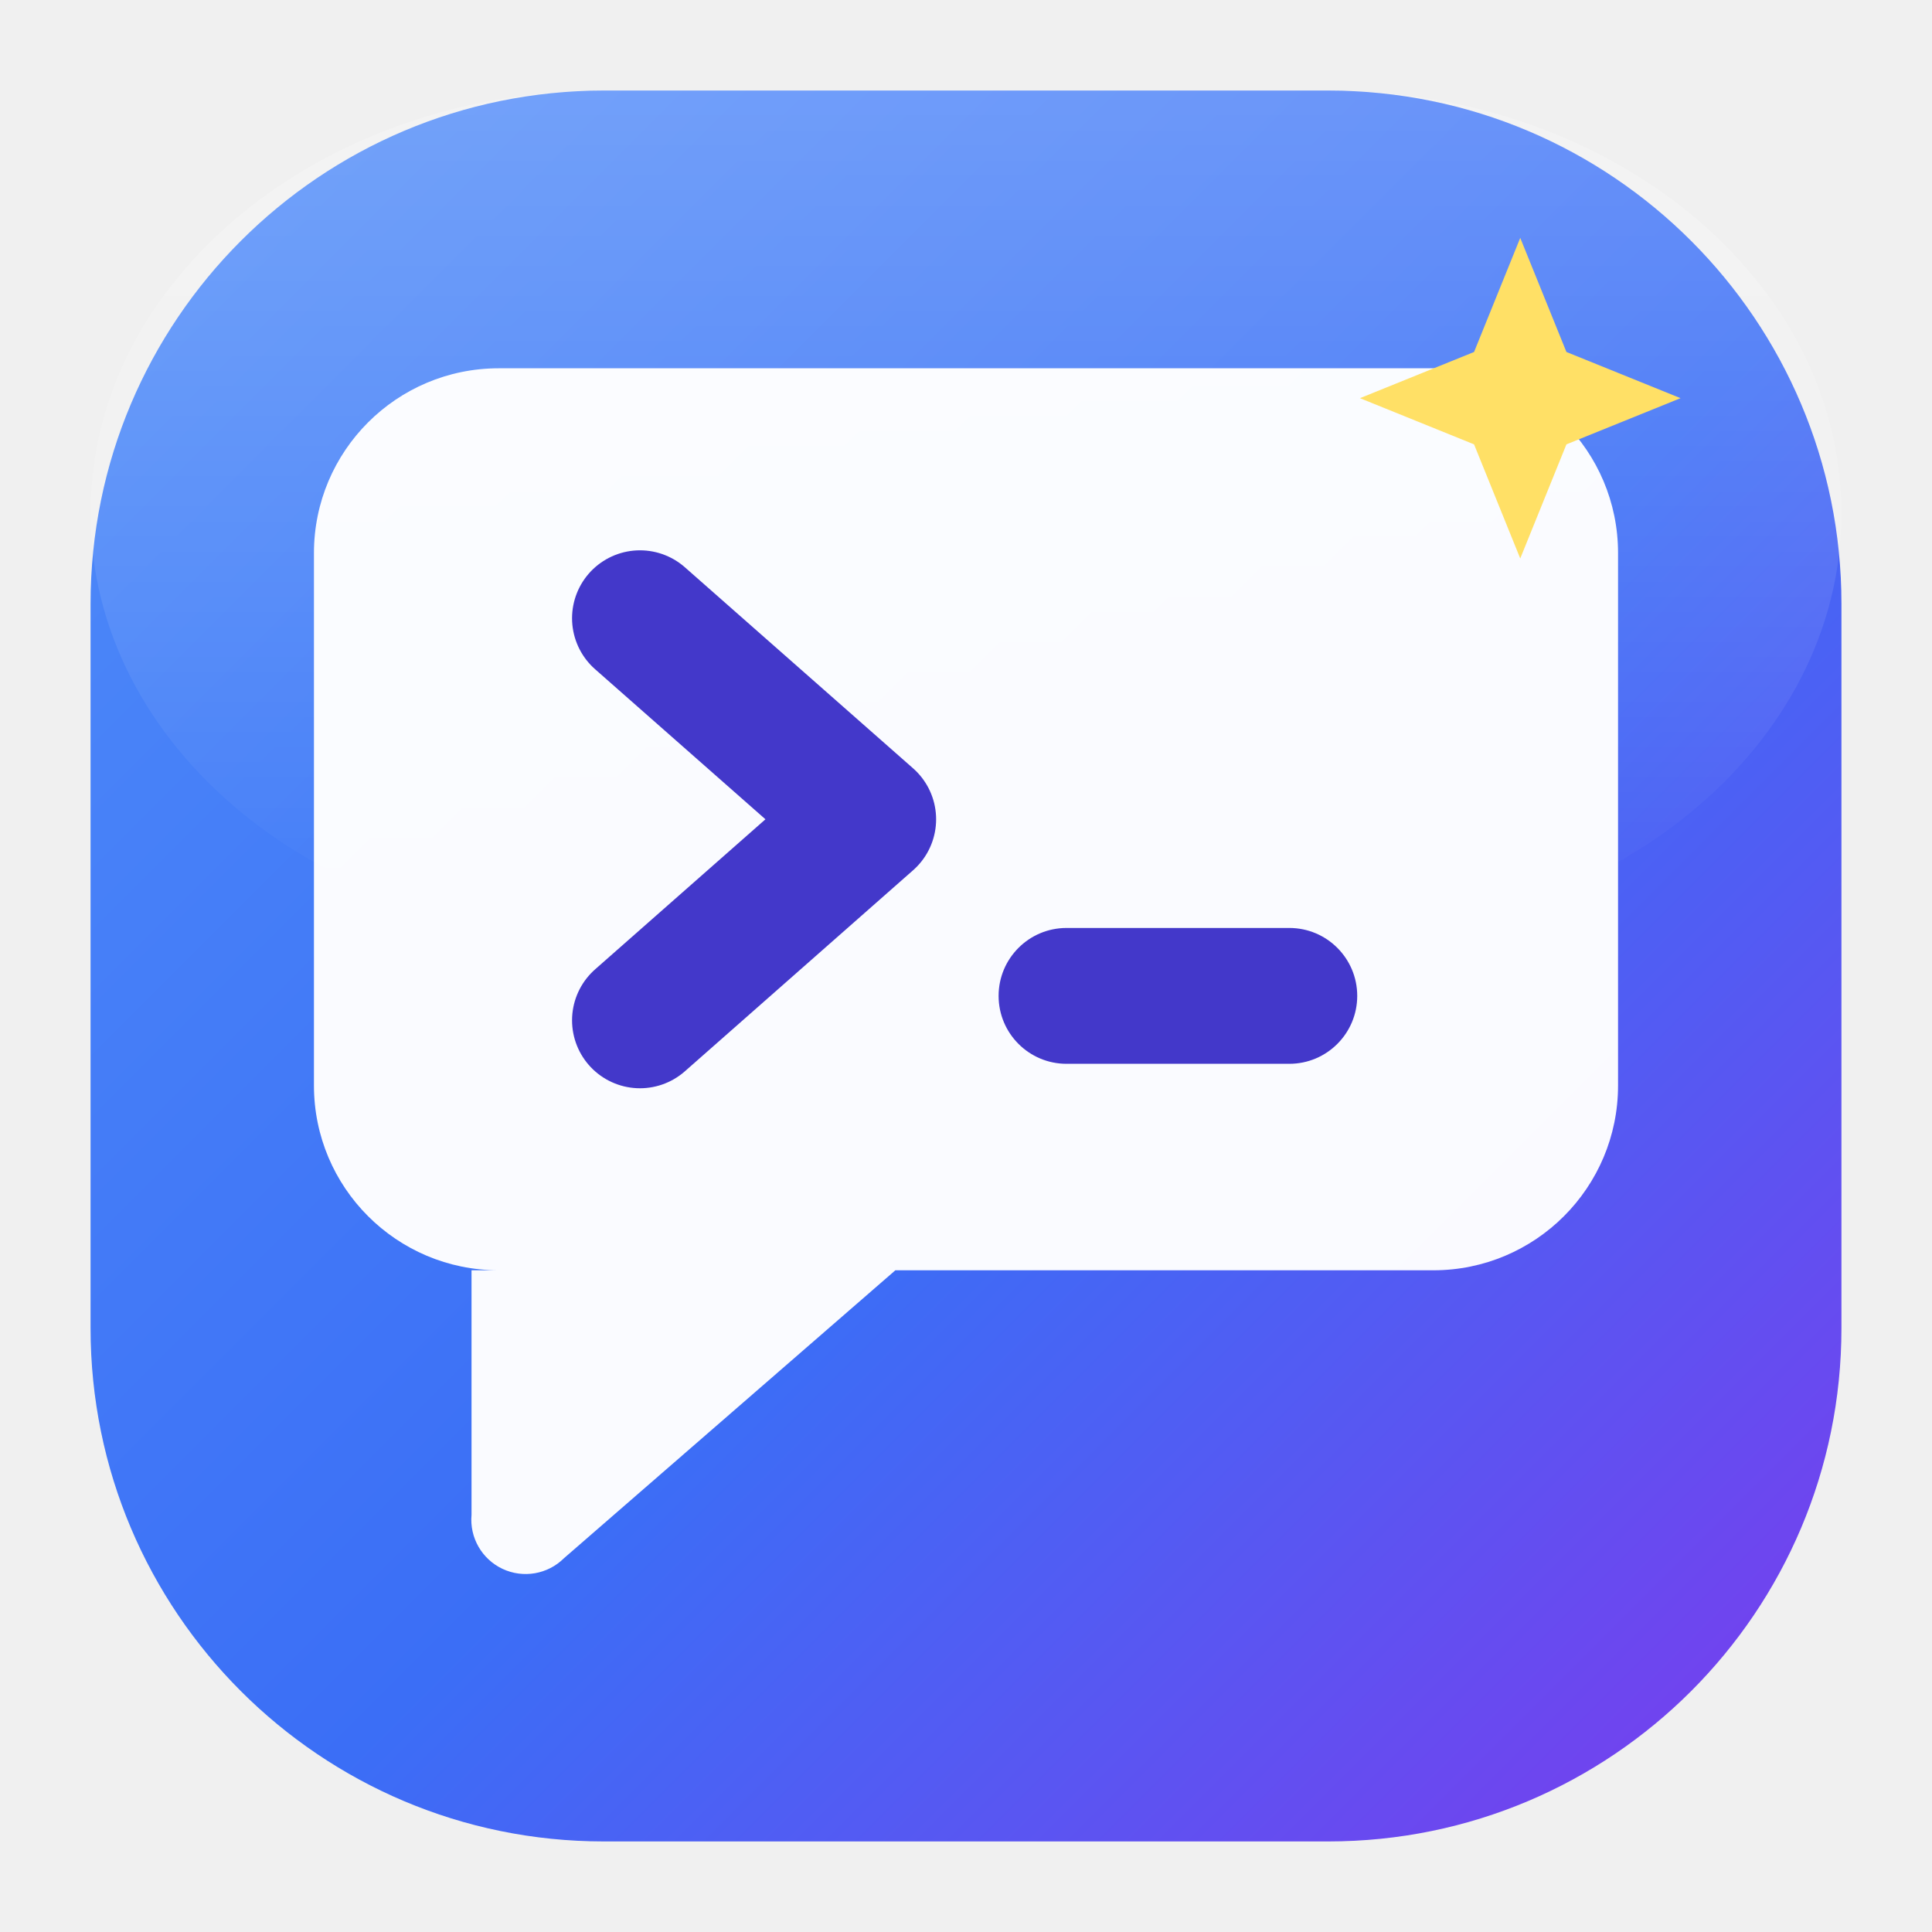
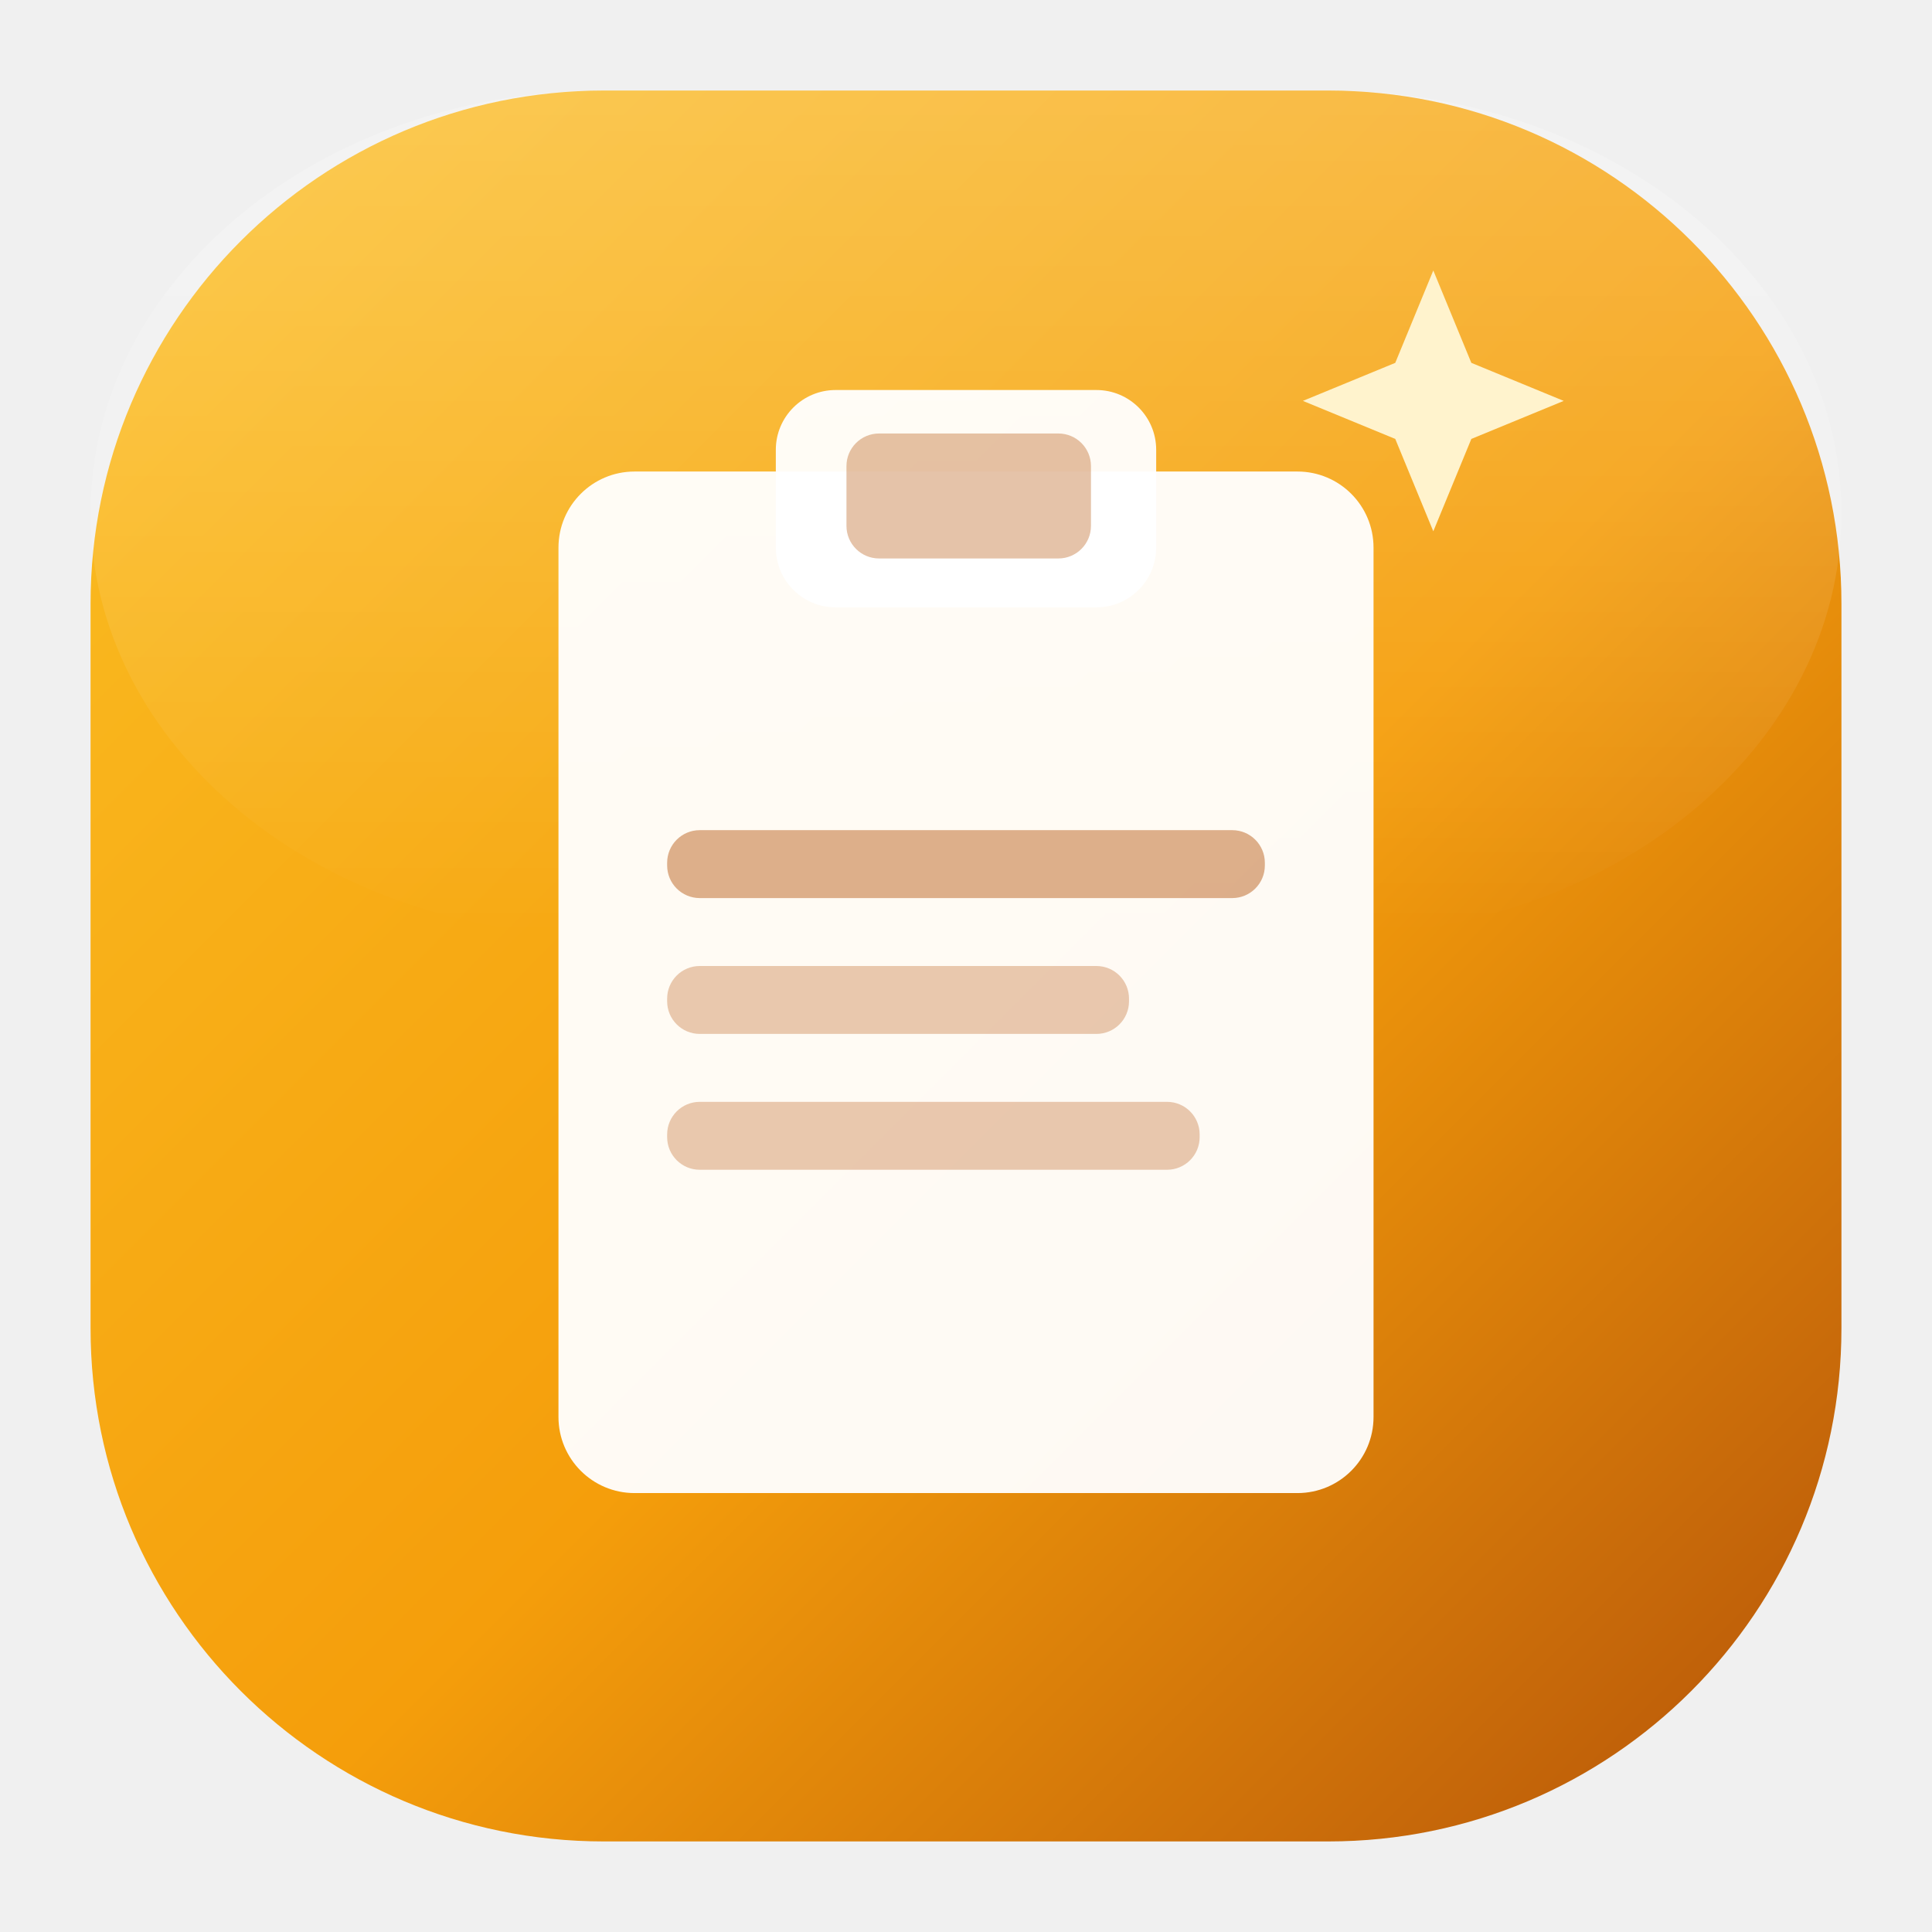
<svg xmlns="http://www.w3.org/2000/svg" width="32" height="32" viewBox="0 0 32 32">
  <defs>
    <linearGradient id="bg" x1="0" y1="0" x2="1" y2="1">
-       <stop offset="0" stop-color="#4f8df9" />
-       <stop offset="0.55" stop-color="#3b6ef6" />
-       <stop offset="1" stop-color="#7c3aed" />
+       <stop offset="0" stop-color="#fbbf24" />
+       <stop offset="0.55" stop-color="#f59e0b" />
+       <stop offset="1" stop-color="#b45309" />
    </linearGradient>
    <linearGradient id="shine" x1="0" y1="0" x2="0" y2="1">
      <stop offset="0" stop-color="#ffffff" stop-opacity="0.22" />
      <stop offset="1" stop-color="#ffffff" stop-opacity="0" />
    </linearGradient>
  </defs>
  <rect x="1.5" y="1.5" width="29" height="29" rx="8.5" fill="url(#bg)" />
  <rect x="1.5" y="1.5" width="29" height="14" rx="8.5" fill="url(#shine)" />
  <g transform="translate(1.6 1.6) scale(0.9)">
-     <path d="M7.4 5h17.2a3.4 3.4 0 0 1 3.4 3.4v9.8a3.4 3.4 0 0 1-3.4 3.4h-9.9L8.6 26.9a1 1 0 0 1-1.7-0.8v-4.5h.5a3.4 3.4 0 0 1-3.4-3.4V8.4A3.4 3.4 0 0 1 7.4 5Z" fill="#ffffff" fill-opacity="0.97" />
-     <path d="M10 9.6l4.2 3.7-4.2 3.7" fill="none" stroke="#4338ca" stroke-width="2.5" stroke-linecap="round" stroke-linejoin="round" />
-     <rect x="16.6" y="15.3" width="6.6" height="2.5" rx="1.25" fill="#4338ca" />
-     <path d="M26.2 2.6l.85 2.1 2.1.85-2.1.85-.85 2.1-.85-2.1-2.1-.85 2.1-.85Z" fill="#ffe066" />
+     <rect x="8.5" y="6.9" width="15" height="18.8" rx="1.4" fill="#ffffff" fill-opacity="0.95" />
+     <rect x="12.5" y="5.4" width="7" height="4" rx="1.1" fill="#ffffff" fill-opacity="0.95" />
+     <rect x="13.8" y="6.2" width="4.5" height="2.3" rx="0.6" fill="#b45309" fill-opacity="0.35" />
+     <rect x="10.5" y="13.5" width="11" height="1.25" rx="0.6" fill="#b45309" fill-opacity="0.45" />
+     <rect x="10.5" y="16" width="8.5" height="1.25" rx="0.6" fill="#b45309" fill-opacity="0.30" />
+     <rect x="10.5" y="18.5" width="9.8" height="1.25" rx="0.6" fill="#b45309" fill-opacity="0.30" />
+     <path d="M24.6 3.2l.7 1.7 1.7.7-1.7.7-.7 1.7-.7-1.7-1.7-.7 1.7-.7Z" fill="#fff3cd" />
  </g>
</svg>
